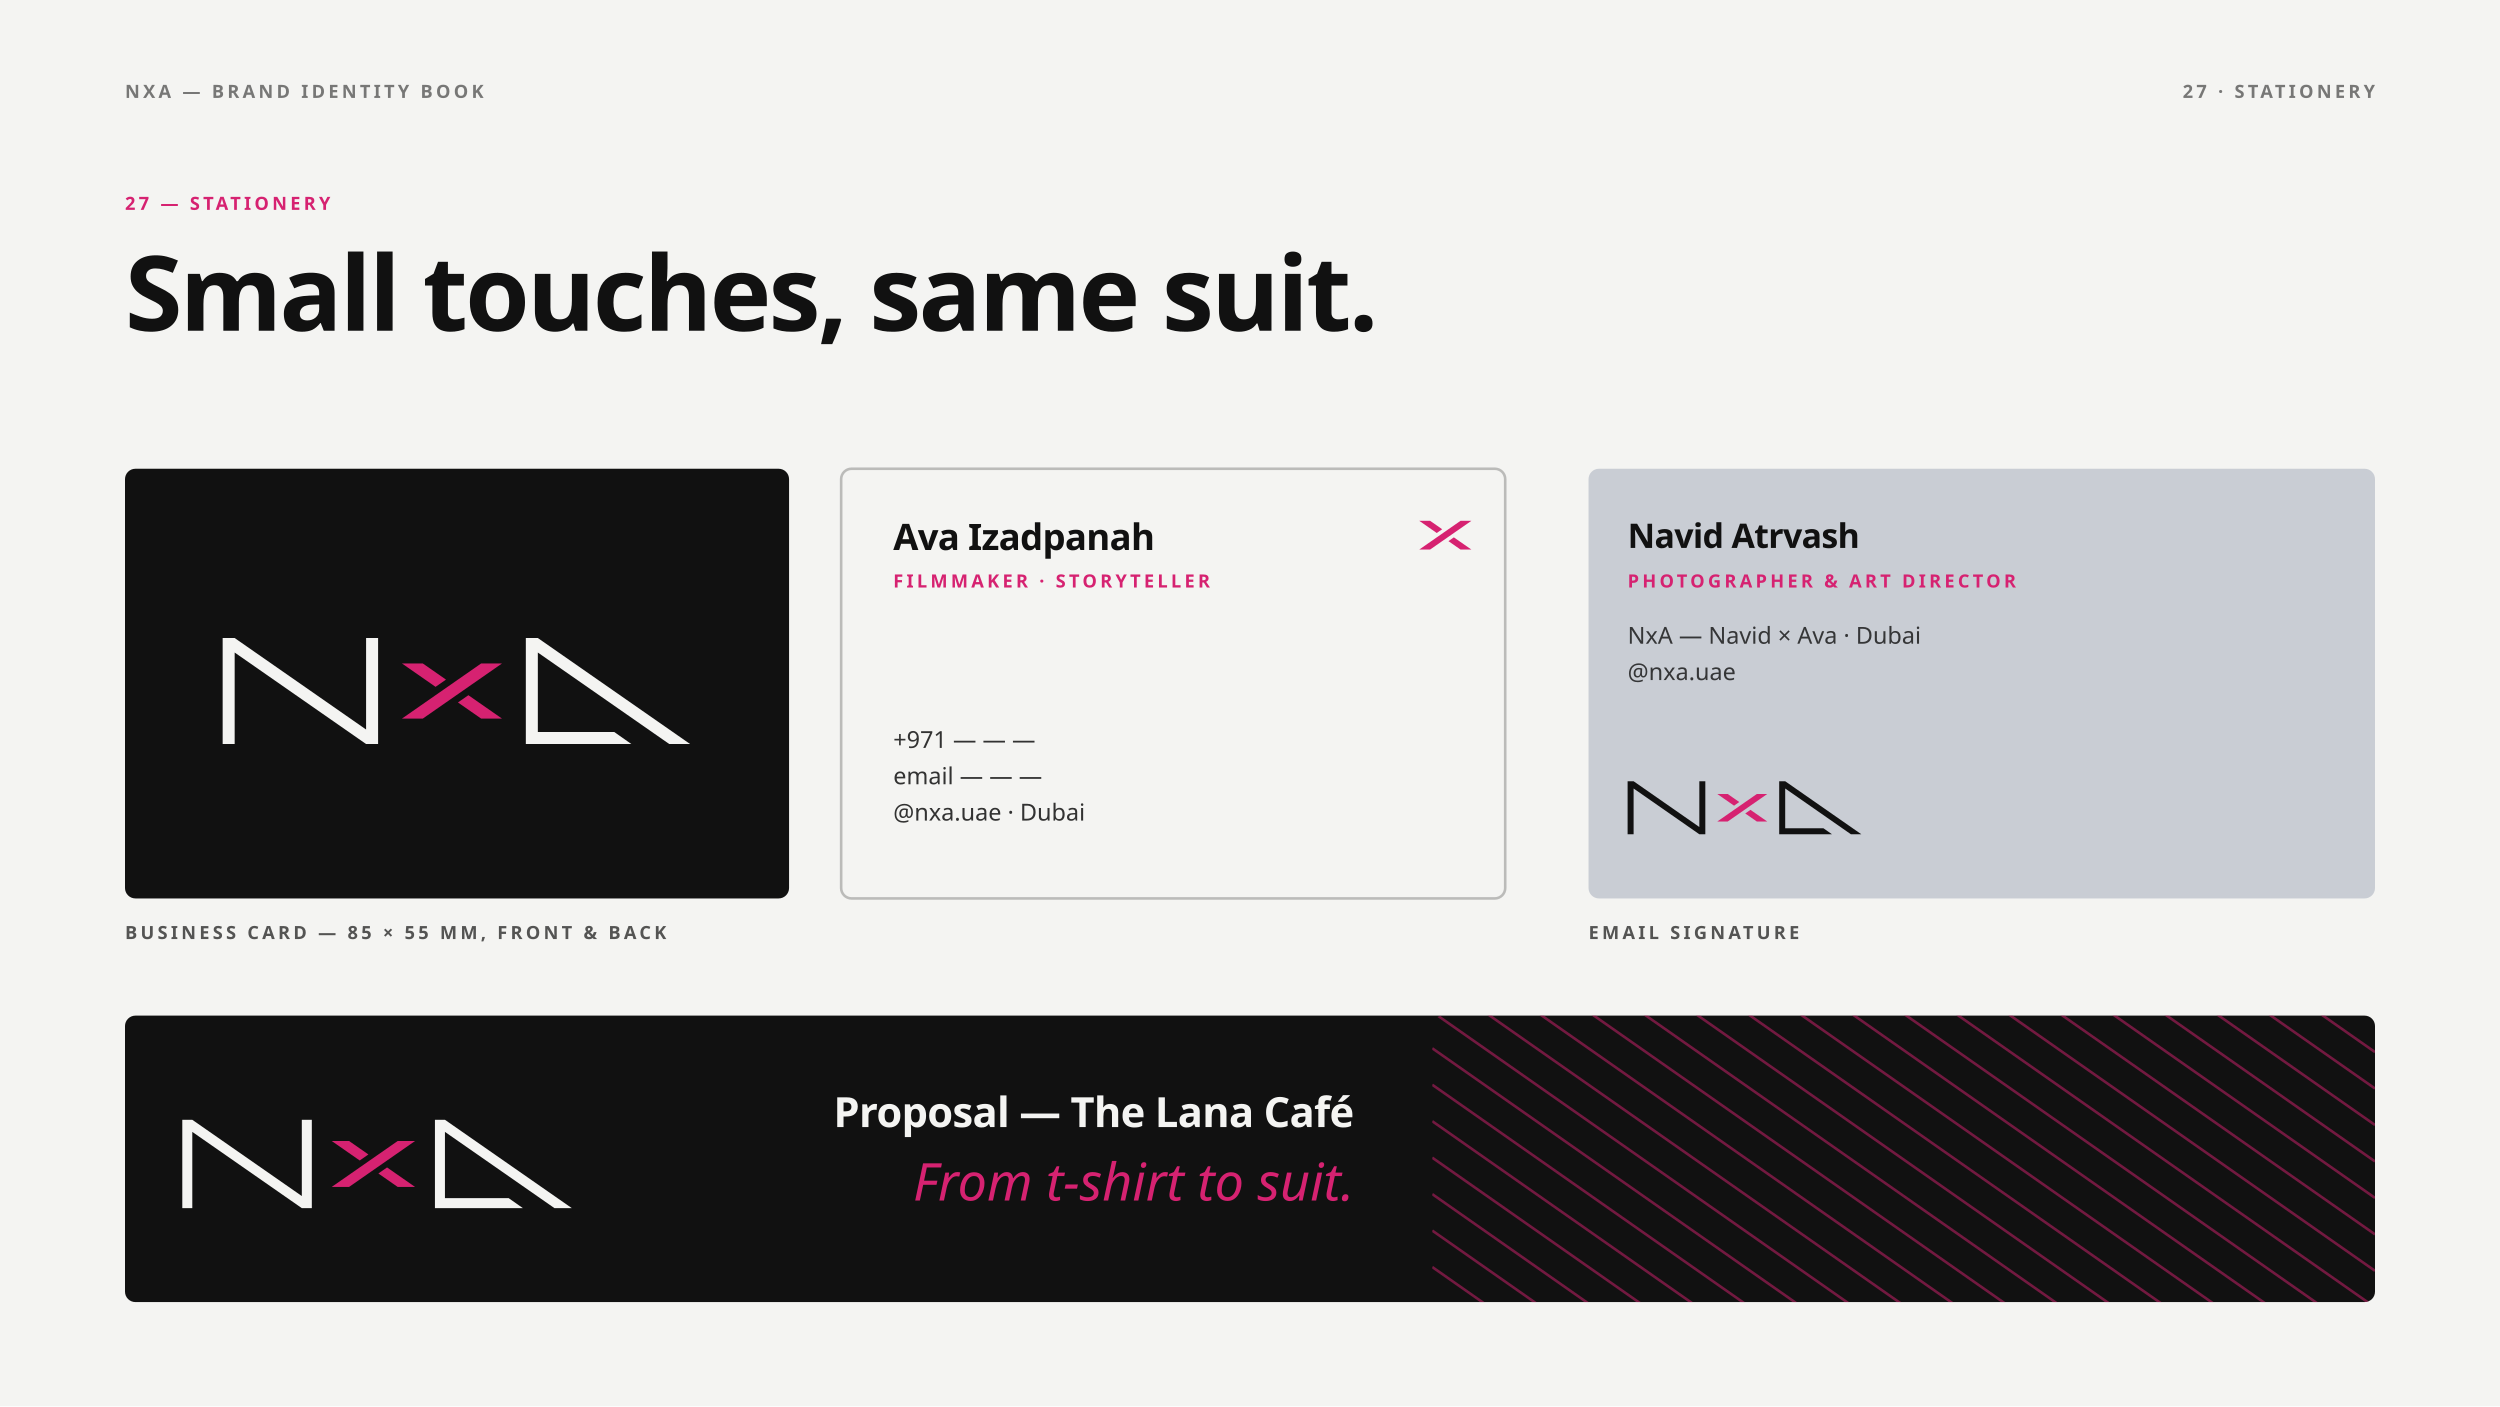
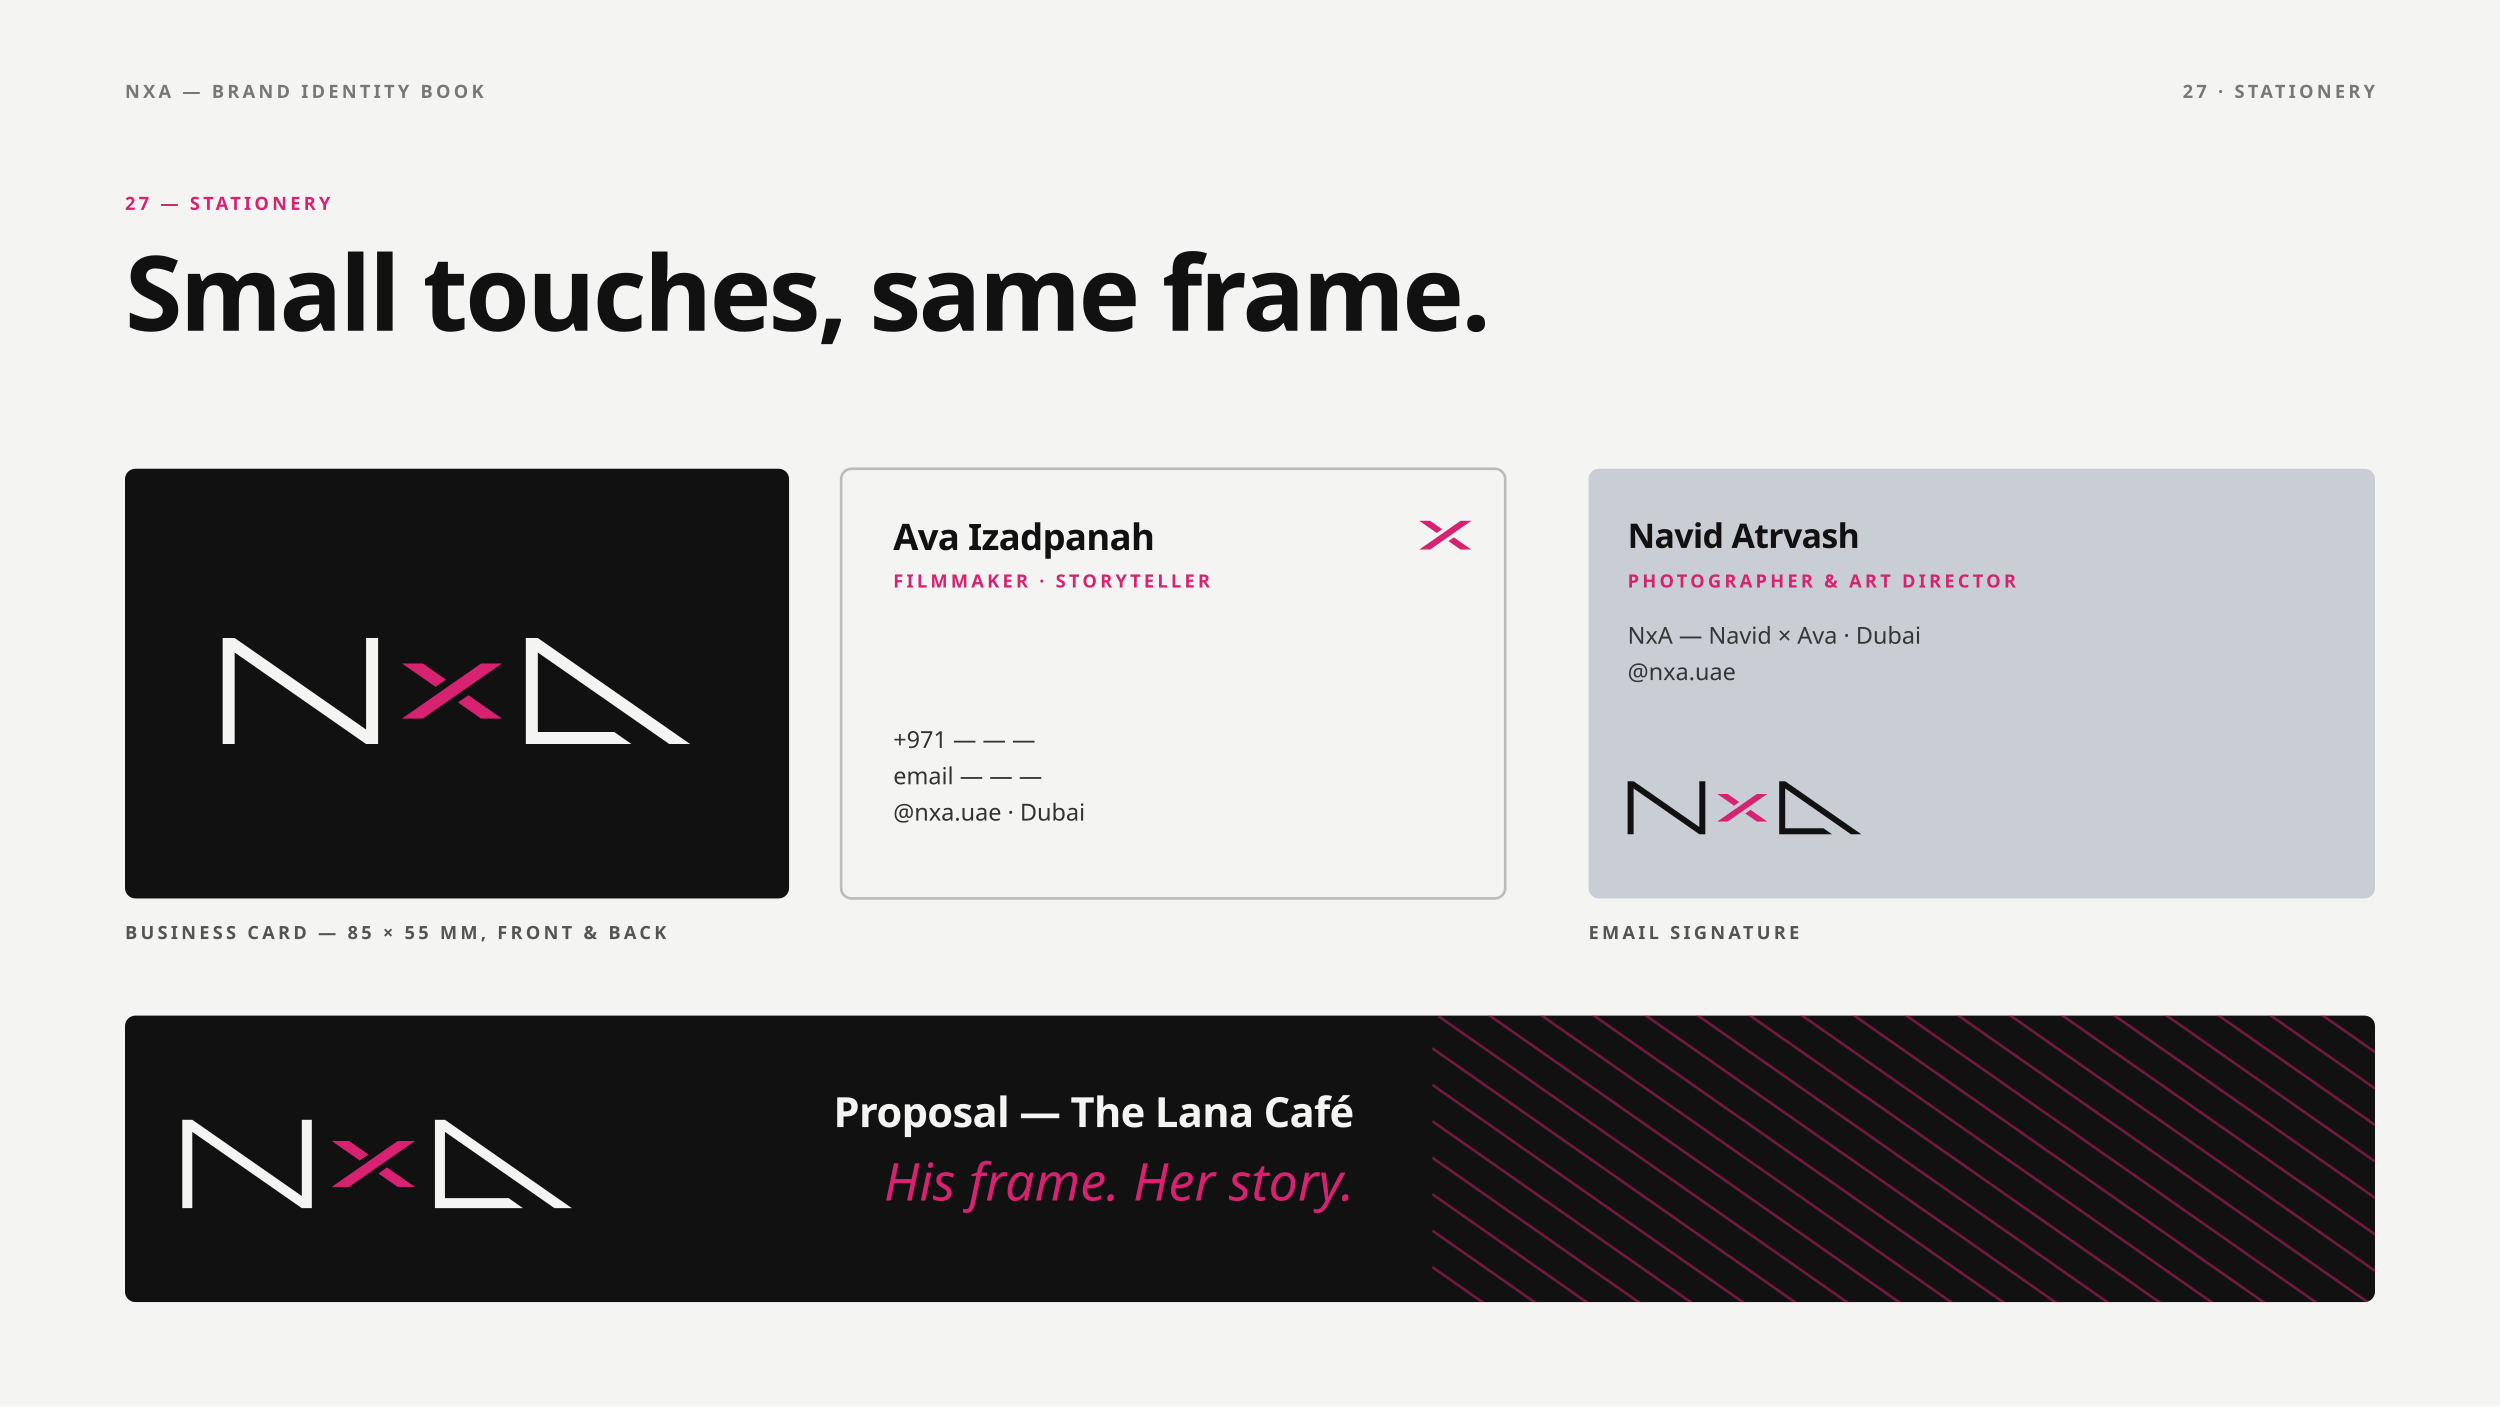
<svg xmlns="http://www.w3.org/2000/svg" width="1920" height="1080" viewBox="0 0 1920 1080">
  <rect x="0" y="0" width="1920" height="1080" rx="0" fill="#F4F4F2" fill-opacity="1" />
  <text x="96" y="75.2" font-family="Manrope" font-weight="700" font-style="normal" font-size="14" letter-spacing="2.5" fill="#111111" fill-opacity="0.55" text-anchor="start">
    <tspan x="96" dy="0.0">NXA — BRAND IDENTITY BOOK</tspan>
  </text>
  <text x="1824" y="75.2" font-family="Manrope" font-weight="700" font-style="normal" font-size="14" letter-spacing="2.5" fill="#111111" fill-opacity="0.55" text-anchor="end">
    <tspan x="1824" dy="0.0">27  ·  STATIONERY</tspan>
  </text>
  <text x="96" y="161.2" font-family="Manrope" font-weight="700" font-style="normal" font-size="14" letter-spacing="2.5" fill="#D62271" fill-opacity="1" text-anchor="start">
    <tspan x="96" dy="0.0">27 — STATIONERY</tspan>
  </text>
  <text x="96" y="254.0" font-family="Syne" font-weight="800" font-style="normal" font-size="80" letter-spacing="-2" fill="#111111" fill-opacity="1" text-anchor="start">
-     <tspan x="96" dy="0.0">Small touches, same suit.</tspan>
+     <tspan x="96" dy="0.0">Small touches, same frame.</tspan>
  </text>
  <rect x="96" y="360" width="510" height="330" rx="8" fill="#111111" fill-opacity="1" />
  <g transform="translate(171 490) scale(2.6946)">
    <path d="M0.000 0.000L0.000 30.215L3.422 30.215L3.422 4.135L40.880 30.215L44.302 30.215L44.302 0.000L40.880 0.000L40.880 26.079L3.422 0.000Z" fill="#F4F4F2" />
    <path d="M63.649 11.851L60.679 13.919L51.102 7.252L57.043 7.252ZM51.102 22.963L73.668 7.252L79.609 7.252L57.043 22.963ZM67.062 18.364L70.033 16.296L79.609 22.963L73.668 22.963Z" fill="#D62271" />
    <path d="M89.831 4.134L127.289 30.215L133.230 30.215L89.831 0.000L86.409 0.000L86.409 26.793L86.409 30.215L89.831 30.215L116.485 30.215L111.621 26.793L89.831 26.793Z" fill="#F4F4F2" />
  </g>
  <rect x="646" y="360" width="510" height="330" rx="8" fill="#F4F4F2" fill-opacity="1" stroke="#111111" stroke-opacity="0.25" stroke-width="2" />
  <text x="686" y="422.4" font-family="Syne" font-weight="700" font-style="normal" font-size="28" letter-spacing="-0.5" fill="#111111" fill-opacity="1" text-anchor="start">
    <tspan x="686" dy="0.0">Ava Izadpanah</tspan>
  </text>
  <text x="686" y="451.2" font-family="Manrope" font-weight="700" font-style="normal" font-size="14" letter-spacing="2.5" fill="#D62271" fill-opacity="1" text-anchor="start">
    <tspan x="686" dy="0.0">FILMMAKER · STORYTELLER</tspan>
  </text>
  <text x="686" y="574.4" font-family="Manrope" font-weight="400" font-style="normal" font-size="18" letter-spacing="0" fill="#111111" fill-opacity="0.85" text-anchor="start">
    <tspan x="686" dy="0.0">+971 — — —</tspan>
    <tspan x="686" dy="27.9">email — — —</tspan>
    <tspan x="686" dy="27.9">@nxa.uae · Dubai</tspan>
  </text>
  <g transform="translate(1090 400) scale(1.4032) translate(-51.102 -7.252)" fill-opacity="1">
    <path d="M63.649 11.851L60.679 13.919L51.102 7.252L57.043 7.252ZM51.102 22.963L73.668 7.252L79.609 7.252L57.043 22.963ZM67.062 18.364L70.033 16.296L79.609 22.963L73.668 22.963Z" fill="#D62271" />
  </g>
  <text x="96" y="721.2" font-family="Manrope" font-weight="700" font-style="normal" font-size="14" letter-spacing="2.5" fill="#111111" fill-opacity="0.7" text-anchor="start">
    <tspan x="96" dy="0.0">BUSINESS CARD — 85 × 55 MM, FRONT &amp; BACK</tspan>
  </text>
  <rect x="1220" y="360" width="604" height="330" rx="8" fill="#C9CDD4" fill-opacity="1" />
  <text x="1250" y="420.8" font-family="Syne" font-weight="700" font-style="normal" font-size="26" letter-spacing="-0.5" fill="#111111" fill-opacity="1" text-anchor="start">
    <tspan x="1250" dy="0.0">Navid Atrvash</tspan>
  </text>
  <text x="1250" y="451.2" font-family="Manrope" font-weight="700" font-style="normal" font-size="14" letter-spacing="2.5" fill="#D62271" fill-opacity="1" text-anchor="start">
    <tspan x="1250" dy="0.0">PHOTOGRAPHER &amp; ART DIRECTOR</tspan>
  </text>
  <text x="1250" y="494.4" font-family="Manrope" font-weight="400" font-style="normal" font-size="18" letter-spacing="0" fill="#111111" fill-opacity="0.8" text-anchor="start">
    <tspan x="1250" dy="0.0">NxA — Navid × Ava · Dubai</tspan>
    <tspan x="1250" dy="27.9">@nxa.uae</tspan>
  </text>
  <g transform="translate(1250 600) scale(1.3473)">
    <path d="M0.000 0.000L0.000 30.215L3.422 30.215L3.422 4.135L40.880 30.215L44.302 30.215L44.302 0.000L40.880 0.000L40.880 26.079L3.422 0.000Z" fill="#111111" />
    <path d="M63.649 11.851L60.679 13.919L51.102 7.252L57.043 7.252ZM51.102 22.963L73.668 7.252L79.609 7.252L57.043 22.963ZM67.062 18.364L70.033 16.296L79.609 22.963L73.668 22.963Z" fill="#D62271" />
    <path d="M89.831 4.134L127.289 30.215L133.230 30.215L89.831 0.000L86.409 0.000L86.409 26.793L86.409 30.215L89.831 30.215L116.485 30.215L111.621 26.793L89.831 26.793Z" fill="#111111" />
  </g>
  <text x="1220" y="721.2" font-family="Manrope" font-weight="700" font-style="normal" font-size="14" letter-spacing="2.5" fill="#111111" fill-opacity="0.7" text-anchor="start">
    <tspan x="1220" dy="0.0">EMAIL SIGNATURE</tspan>
  </text>
  <rect x="96" y="780" width="1728" height="220" rx="8" fill="#111111" fill-opacity="1" />
  <clipPath id="clip9">
    <rect x="1100" y="780" width="724" height="220" rx="8" />
  </clipPath>
  <g clip-path="url(#clip9)">
    <g stroke="#D62271" stroke-width="2" stroke-opacity="0.5">
      <line x1="1100" y1="273.1" x2="1824" y2="780.0" />
      <line x1="1100" y1="301.1" x2="1824" y2="808.0" />
      <line x1="1100" y1="329.1" x2="1824" y2="836.0" />
      <line x1="1100" y1="357.1" x2="1824" y2="864.0" />
      <line x1="1100" y1="385.1" x2="1824" y2="892.0" />
      <line x1="1100" y1="413.1" x2="1824" y2="920.0" />
      <line x1="1100" y1="441.1" x2="1824" y2="948.0" />
      <line x1="1100" y1="469.1" x2="1824" y2="976.0" />
      <line x1="1100" y1="497.1" x2="1824" y2="1004.0" />
      <line x1="1100" y1="525.1" x2="1824" y2="1032.0" />
      <line x1="1100" y1="553.1" x2="1824" y2="1060.0" />
      <line x1="1100" y1="581.1" x2="1824" y2="1088.0" />
      <line x1="1100" y1="609.1" x2="1824" y2="1116.0" />
      <line x1="1100" y1="637.1" x2="1824" y2="1144.0" />
      <line x1="1100" y1="665.1" x2="1824" y2="1172.0" />
      <line x1="1100" y1="693.1" x2="1824" y2="1200.0" />
      <line x1="1100" y1="721.1" x2="1824" y2="1228.0" />
      <line x1="1100" y1="749.1" x2="1824" y2="1256.0" />
      <line x1="1100" y1="777.1" x2="1824" y2="1284.0" />
      <line x1="1100" y1="805.1" x2="1824" y2="1312.0" />
      <line x1="1100" y1="833.1" x2="1824" y2="1340.0" />
      <line x1="1100" y1="861.1" x2="1824" y2="1368.0" />
      <line x1="1100" y1="889.1" x2="1824" y2="1396.0" />
      <line x1="1100" y1="917.1" x2="1824" y2="1424.0" />
      <line x1="1100" y1="945.1" x2="1824" y2="1452.0" />
      <line x1="1100" y1="973.1" x2="1824" y2="1480.0" />
      <line x1="1100" y1="1001.1" x2="1824" y2="1508.0" />
      <line x1="1100" y1="1029.1" x2="1824" y2="1536.0" />
      <line x1="1100" y1="1057.1" x2="1824" y2="1564.0" />
      <line x1="1100" y1="1085.1" x2="1824" y2="1592.0" />
      <line x1="1100" y1="1113.1" x2="1824" y2="1620.0" />
      <line x1="1100" y1="1141.1" x2="1824" y2="1648.0" />
      <line x1="1100" y1="1169.1" x2="1824" y2="1676.0" />
      <line x1="1100" y1="1197.1" x2="1824" y2="1704.0" />
      <line x1="1100" y1="1225.1" x2="1824" y2="1732.0" />
      <line x1="1100" y1="1253.1" x2="1824" y2="1760.0" />
      <line x1="1100" y1="1281.1" x2="1824" y2="1788.0" />
      <line x1="1100" y1="1309.1" x2="1824" y2="1816.0" />
      <line x1="1100" y1="1337.1" x2="1824" y2="1844.0" />
      <line x1="1100" y1="1365.1" x2="1824" y2="1872.0" />
      <line x1="1100" y1="1393.1" x2="1824" y2="1900.0" />
      <line x1="1100" y1="1421.1" x2="1824" y2="1928.0" />
      <line x1="1100" y1="1449.1" x2="1824" y2="1956.0" />
      <line x1="1100" y1="1477.1" x2="1824" y2="1984.0" />
      <line x1="1100" y1="1505.1" x2="1824" y2="2012.0" />
    </g>
  </g>
  <g transform="translate(140 860) scale(2.2455)">
    <path d="M0.000 0.000L0.000 30.215L3.422 30.215L3.422 4.135L40.880 30.215L44.302 30.215L44.302 0.000L40.880 0.000L40.880 26.079L3.422 0.000Z" fill="#F4F4F2" />
    <path d="M63.649 11.851L60.679 13.919L51.102 7.252L57.043 7.252ZM51.102 22.963L73.668 7.252L79.609 7.252L57.043 22.963ZM67.062 18.364L70.033 16.296L79.609 22.963L73.668 22.963Z" fill="#D62271" />
    <path d="M89.831 4.134L127.289 30.215L133.230 30.215L89.831 0.000L86.409 0.000L86.409 26.793L86.409 30.215L89.831 30.215L116.485 30.215L111.621 26.793L89.831 26.793Z" fill="#F4F4F2" />
  </g>
  <text x="1040" y="865.6" font-family="Syne" font-weight="700" font-style="normal" font-size="32" letter-spacing="-0.5" fill="#F4F4F2" fill-opacity="1" text-anchor="end">
    <tspan x="1040" dy="0.0">Proposal — The Lana Café</tspan>
  </text>
  <text x="1040" y="922.0" font-family="Instrument Serif" font-weight="400" font-style="italic" font-size="40" letter-spacing="0" fill="#D62271" fill-opacity="1" text-anchor="end">
-     <tspan x="1040" dy="0.0">From t-shirt to suit.</tspan>
+     <tspan x="1040" dy="0.0">His frame. Her story.</tspan>
  </text>
</svg>
